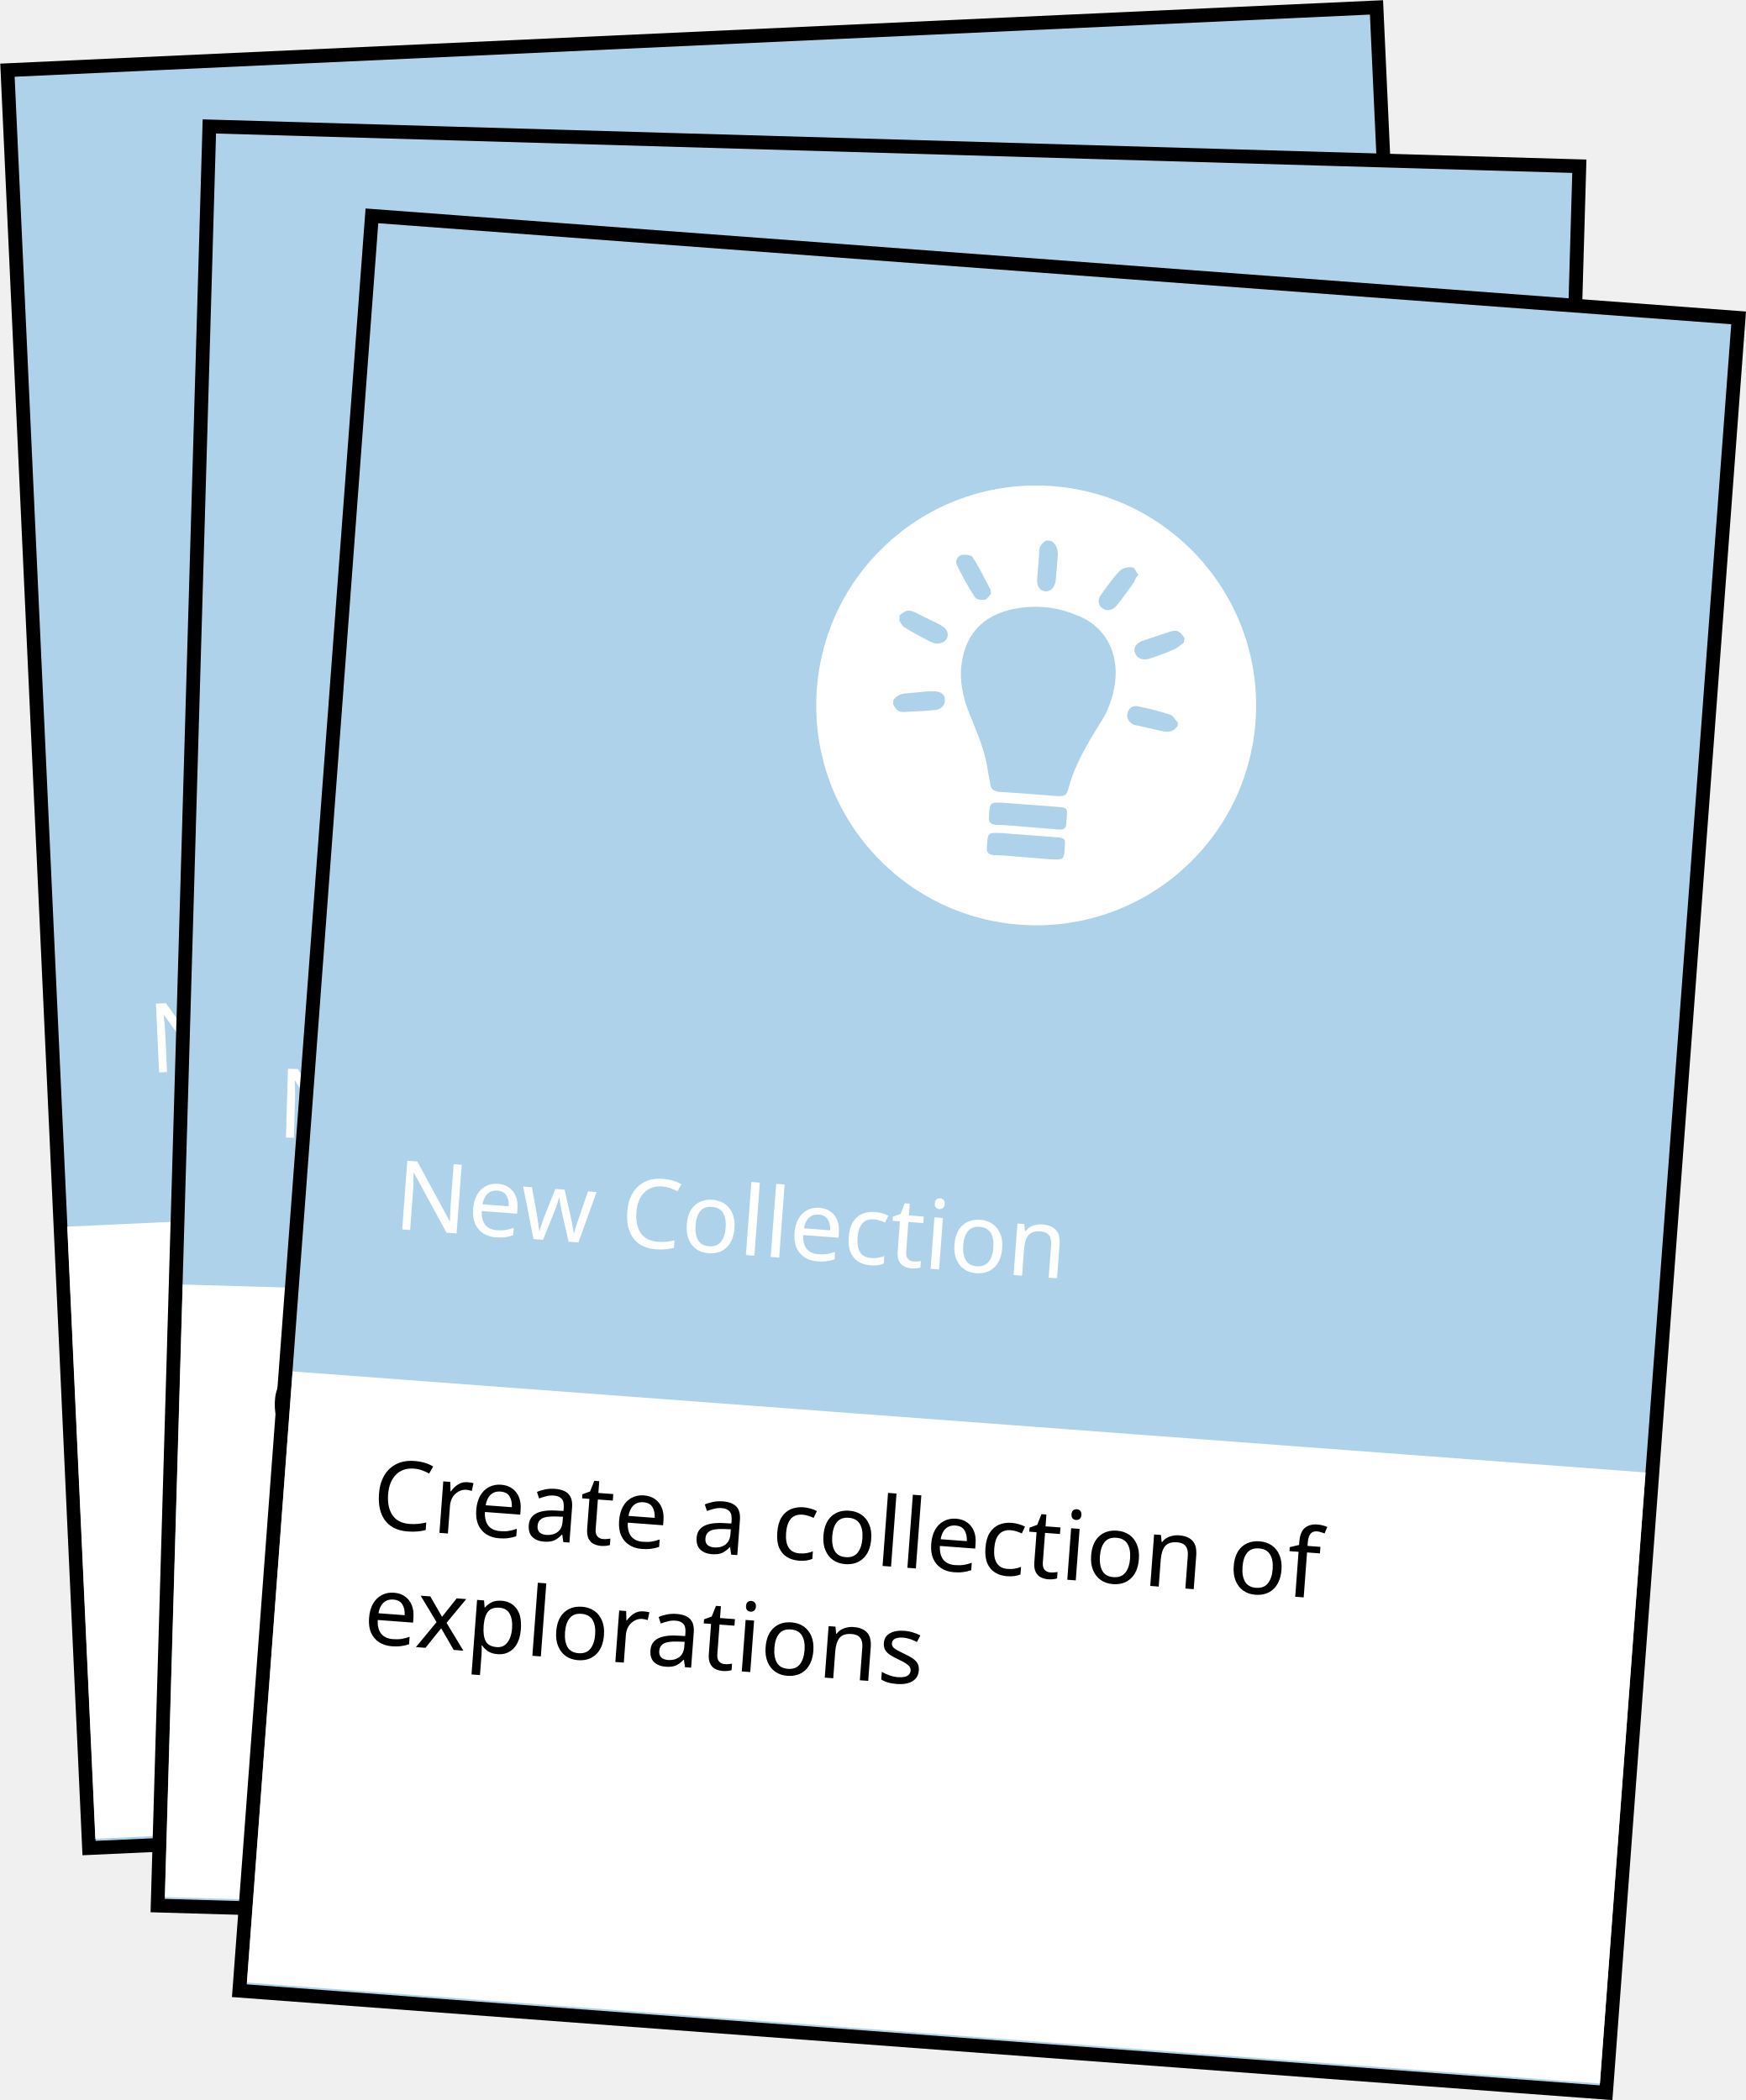
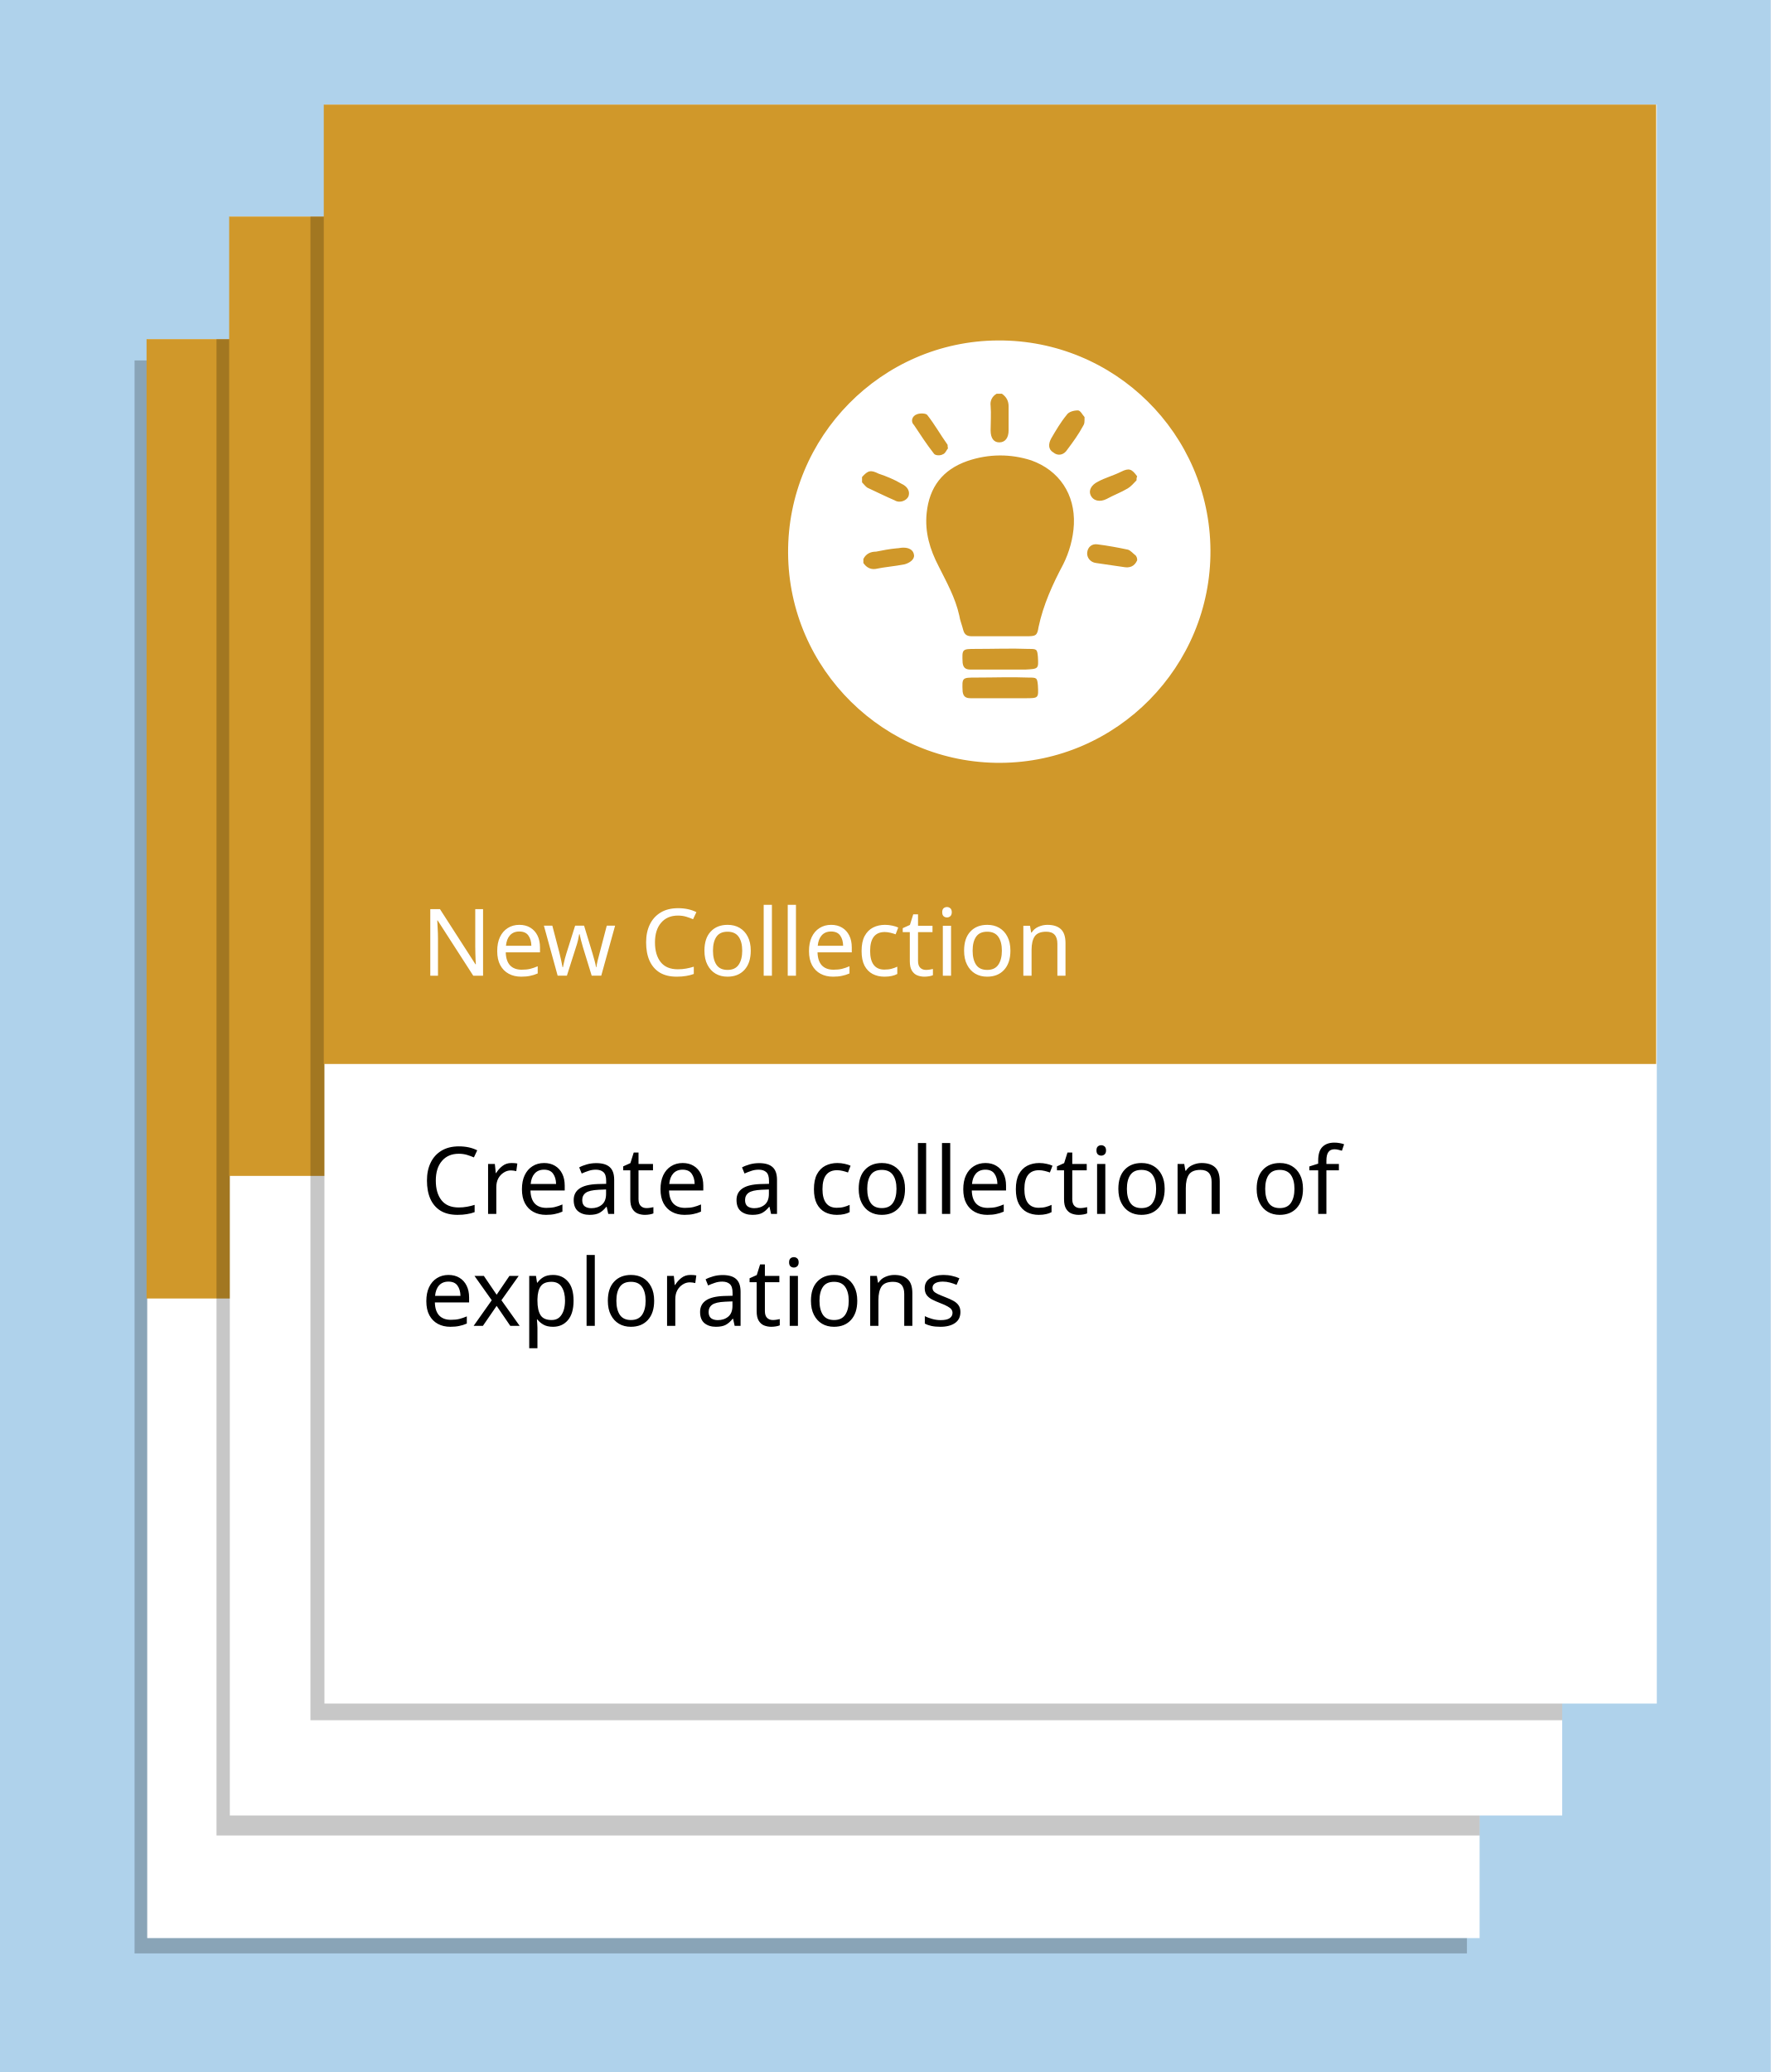
- <svg xmlns="http://www.w3.org/2000/svg" version="1.1" id="Layer_1" x="0px" y="0px" viewBox="0 0 253.5 305" style="enable-background:new 0 0 253.5 305;" xml:space="preserve">
+ <svg xmlns="http://www.w3.org/2000/svg" version="1.1" id="Layer_1" x="0px" y="0px" viewBox="0 0 265.8 311" style="enable-background:new 0 0 265.8 311;" xml:space="preserve">
  <style type="text/css">
-     .st0{fill:#AFD2EB;stroke:#000000;stroke-width:2;stroke-miterlimit:10;}
-     .st1{fill:#FFFFFF;}
-     .st2{fill:none;}
-     .st3{font-family:'Capriola-Regular';}
-     .st4{font-size:14px;}
+ 	.st0{fill:#AFD2EB;}
+ 	.st1{opacity:0.22;enable-background:new    ;}
+ 	.st2{fill:#FFFFFF;}
+ 	.st3{fill:#D0982A;}
+ 	.st4{fill:none;}
+ 	.st5{font-family:'Capriola-Regular';}
+ 	.st6{font-size:14px;}
+ 	.st7{font-family:'Rubik-Regular';}
</style>
+   <rect class="st0" width="265.8" height="311" />
+   <rect x="20.2" y="54.1" class="st1" width="200" height="239.1" />
  <g>
-     <rect x="6.9" y="5.5" transform="matrix(0.9989 -4.582842e-02 4.582842e-02 0.9989 -6.0622 5.016)" class="st0" width="199" height="258.5" />
-     <rect x="11.7" y="173.6" transform="matrix(0.9989 -4.582842e-02 4.582842e-02 0.9989 -9.8808 5.279)" class="st1" width="197" height="89" />
+     <rect x="22.1" y="50.9" class="st2" width="200" height="240" />
+     <rect x="22" y="50.9" class="st3" width="200" height="144" />
    <g>
-       <rect x="67.8" y="31.6" transform="matrix(0.9989 -4.582842e-02 4.582842e-02 0.9989 -3.0576 4.8962)" class="st2" width="75" height="75" />
-       <path class="st1" d="M103.8,37.2C86.2,38,72.6,53,73.4,70.6c0.8,17.6,15.7,31.2,33.4,30.4c17.6-0.8,31.2-15.7,30.4-33.4             S121.4,36.4,103.8,37.2z M103.9,45.2c0.3,0,0.5,0,0.8,0c0.7,0.4,1.1,1.1,1.1,1.9c0,1.2,0.1,2.4,0.2,3.6c0,1.1-0.5,1.8-1.3,1.8             c-0.8,0-1.4-0.6-1.4-1.7c-0.1-1.2-0.1-2.4-0.2-3.7C103,46.3,103.2,45.6,103.9,45.2z M84.1,58.6c0.8-1,1.2-1.1,2.5-0.6             c1.2,0.4,2.4,0.9,3.6,1.3c0.9,0.4,1.3,1.1,1.1,1.8C91,61.8,90,62.3,89.1,62c-1.4-0.5-2.8-1.1-4.2-1.7c-0.3-0.1-0.5-0.5-0.8-0.8             C84.1,59.1,84.1,58.9,84.1,58.6z M90.9,71.5c-1.5,0.3-2.9,0.6-4.4,0.9c-0.8,0.2-1.4-0.3-1.9-0.9c0-0.2,0-0.4,0-0.6             c0.4-0.8,1-1.1,1.8-1.3c1-0.2,2-0.5,3.1-0.7c0.3-0.1,0.6-0.1,1-0.1c0.8,0,1.5,0.3,1.6,1.1C92.2,70.8,91.7,71.3,90.9,71.5z              M92,48.8c0.4-0.2,1.4-0.2,1.6,0.1c1.1,1.4,2.1,2.9,3.2,4.4c0.1,0.1,0.1,0.2,0.1,0.6c-0.2,0.2-0.4,0.8-0.8,1             c-0.4,0.1-1.2,0.1-1.4-0.1c-1.1-1.4-2.2-2.8-3.2-4.3C91.1,49.8,91.4,49,92,48.8z M110,91.1c-1.2,0.1-2.5,0.1-3.7,0.2             c-1.5,0.1-3,0.1-4.5,0.2c-0.8,0-1.1-0.3-1.2-1c-0.2-2.1-0.2-2.1,2-2.2c2.6-0.1,5.3-0.2,7.9-0.4c1.2-0.1,1.3,0,1.4,1.2             C112,91,112,91,110,91.1z M109.8,86.7c-1.2,0.1-2.5,0.1-3.7,0.2c-1.5,0.1-3,0.1-4.5,0.2c-0.8,0-1.1-0.3-1.2-1             c-0.2-2.1-0.2-2.1,2-2.2c2.6-0.1,5.3-0.2,7.9-0.4c1.2-0.1,1.3,0,1.4,1.2C111.8,86.6,111.8,86.6,109.8,86.7z M116.4,64.5             c0,2.1-0.5,4.2-1.4,6.1c-1.5,3.1-2.9,6.2-3.3,9.7c-0.2,1.3-0.4,1.4-1.8,1.5c-1.3,0.1-2.6,0.1-3.8,0.2c-1.5,0.1-2.9,0.1-4.4,0.2             c-0.7,0-1.1-0.2-1.3-0.9c-0.2-0.8-0.5-1.5-0.7-2.2c-0.7-2.7-2.1-5-3.4-7.4c-1.4-2.5-2.3-5.1-2.1-7.9c0.3-3.9,2.2-6.7,5.9-8.1             c3.2-1.2,6.5-1.4,9.7-0.5C113.8,56.4,116.4,60,116.4,64.5z M117.3,49.6c-0.7,1.3-1.4,2.6-2.2,3.8c-0.5,0.8-1.4,1-2.1,0.6             c-0.7-0.4-0.8-1.2-0.3-2.1c0.7-1.2,1.3-2.5,2.2-3.6c0.3-0.5,1.1-0.7,1.7-0.7c0.4,0,0.7,0.7,1,1C117.5,49,117.4,49.3,117.3,49.6z              M126.1,69.6c-0.4,0.9-1.1,1.2-2,1.1c-1.4-0.1-2.7-0.3-4.1-0.4c-0.8-0.1-1.4-0.8-1.3-1.5c0.1-0.9,0.7-1.3,1.5-1.2             c1.6,0.1,3.2,0.3,4.7,0.6c0.4,0.1,0.8,0.6,1.2,0.9C126.1,69.2,126.1,69.4,126.1,69.6z M125.6,57.5c-0.4,0.4-0.8,0.9-1.3,1.2             c-1,0.6-2.1,1.2-3.2,1.7c-1,0.5-2,0.3-2.4-0.5c-0.4-0.7,0.1-1.5,1.1-2c1.1-0.6,2.3-1.1,3.5-1.6c1.2-0.6,1.6-0.4,2.4,0.7             C125.6,57.1,125.6,57.3,125.6,57.5z" />
+       <rect x="86.2" y="80.8" transform="matrix(1 -7.830152e-03 7.830152e-03 1 -0.9202 0.9699)" class="st4" width="74.4" height="74.4" />
+       <path class="st2" d="M123.2,86.4c-17.5,0.1-31.6,14.5-31.5,31.9s14.5,31.6,31.9,31.5s31.6-14.5,31.5-31.9    C155,100.3,140.7,86.3,123.2,86.4z M123,94.3c0.3,0,0.5,0,0.8,0c0.7,0.5,1,1.1,1,1.9c0,1.2,0,2.4,0,3.6c0,1.1-0.5,1.8-1.4,1.8    c-0.8,0-1.3-0.6-1.3-1.8c0-1.2,0.1-2.5,0-3.7C122,95.4,122.3,94.7,123,94.3z M102.8,106.8c0.9-1,1.3-1.1,2.5-0.5    c1.2,0.4,2.4,0.9,3.4,1.5c0.9,0.4,1.3,1.1,1.1,1.8s-1.3,1.2-2.1,0.7c-1.4-0.6-2.8-1.3-4.1-1.9c-0.3-0.2-0.5-0.5-0.8-0.8    C102.8,107.3,102.8,107.1,102.8,106.8z M109.2,119.9c-1.5,0.3-3,0.4-4.4,0.7c-0.8,0.1-1.4-0.3-1.8-0.9c0-0.2,0-0.4,0-0.6    c0.4-0.8,1.1-1.1,1.9-1.1c1-0.2,2-0.4,3.1-0.5c0.3,0,0.6-0.1,1-0.1c0.8,0,1.5,0.3,1.6,1.1C110.7,119.2,109.9,119.7,109.2,119.9z     M111,97.4c0.4-0.2,1.4-0.2,1.6,0.1c1.1,1.4,2,3,3,4.4c0.1,0.1,0,0.2,0.1,0.6c-0.2,0.2-0.4,0.8-0.8,0.9c-0.3,0.2-1.1,0.2-1.3-0.1    c-1.1-1.4-2-2.8-3-4.3C110,98.4,110.4,97.6,111,97.4z M127.3,140c-1.2,0-2.5,0-3.7,0c-1.5,0-3,0-4.5,0c-0.8,0-1.1-0.3-1.2-1    c-0.1-2.1-0.1-2.1,2-2.1c2.7,0,5.3-0.1,7.9,0c1.2,0,1.3,0,1.4,1.2C129.3,140,129.3,140,127.3,140z M127.3,135.7    c-1.2,0-2.5,0-3.7,0c-1.5,0-3,0-4.5,0c-0.8,0-1.1-0.3-1.2-1c-0.1-2.1-0.1-2.1,2-2.1c2.7,0,5.3-0.1,7.9,0c1.2,0,1.3,0,1.4,1.2    C129.3,135.6,129.3,135.6,127.3,135.7z M134.6,113.9c-0.1,2.1-0.7,4.2-1.6,6c-1.6,3-3,6.1-3.7,9.4c-0.2,1.3-0.4,1.4-1.8,1.4    c-1.3,0-2.6,0-3.8,0c-1.5,0-2.9,0-4.4,0c-0.7,0-1.1-0.2-1.3-0.9c-0.2-0.8-0.5-1.5-0.6-2.2c-0.6-2.7-1.9-5-3.1-7.4    c-1.3-2.5-2.1-5.1-1.8-8c0.4-3.9,2.4-6.5,6.1-7.8c3.2-1.1,6.5-1.1,9.6-0.1C132.4,105.8,134.8,109.4,134.6,113.9z M136,99.1    c-0.7,1.3-1.5,2.4-2.4,3.6c-0.5,0.8-1.4,1-2.1,0.4c-0.7-0.4-0.8-1.2-0.3-2.1c0.7-1.2,1.4-2.4,2.3-3.5c0.3-0.5,1.1-0.7,1.7-0.7    c0.4,0,0.7,0.7,1,1C136.2,98.6,136.2,98.9,136,99.1z M144.1,119.3c-0.4,0.9-1.1,1.2-2.1,1c-1.4-0.2-2.7-0.4-4.1-0.6    c-0.8-0.1-1.4-0.8-1.3-1.6c0.1-0.8,0.7-1.3,1.5-1.2c1.6,0.2,3.2,0.5,4.6,0.8c0.4,0.1,0.8,0.6,1.2,0.9    C144.1,118.9,144.1,119.1,144.1,119.3z M144,107.3c-0.4,0.4-0.8,0.9-1.3,1.2c-1,0.6-2.1,1-3.2,1.6c-1,0.5-2,0.3-2.4-0.6    c-0.3-0.7,0.1-1.5,1.1-2c1.1-0.6,2.3-0.9,3.5-1.5s1.6-0.4,2.4,0.7C144,106.9,144,107.1,144,107.3z" />
    </g>
-     <text transform="matrix(0.9989 -4.582842e-02 4.582842e-02 0.9989 21.7418 155.8193)" class="st1 st3 st4">New Collection</text>
-     <text transform="matrix(0.9989 -4.582842e-02 4.582842e-02 0.9989 23.7376 199.3236)">
-       <tspan x="0" y="0" class="st3 st4">Create a collection of  </tspan>
-       <tspan x="0" y="16.8" class="st3 st4">explorations</tspan>
-     </text>
+     <text transform="matrix(1 0 0 1 36.6244 181.6608)" class="st2 st5 st6">New Collection</text>
+     <text transform="matrix(1 0 0 1 36.6241 217.4108)" class="st7 st6">Create a collection of  </text>
+     <text transform="matrix(1 0 0 1 36.6241 234.2109)" class="st7 st6">explorations</text>
  </g>
+   <rect x="32.5" y="50.9" class="st1" width="189.6" height="224.6" />
  <g>
-     <rect x="26.6" y="21.2" transform="matrix(0.9996 2.903739e-02 -2.903739e-02 0.9996 4.4224 -3.5989)" class="st0" width="199" height="258.5" />
-     <rect x="25.2" y="189.4" transform="matrix(0.9996 2.903739e-02 -2.903739e-02 0.9996 6.845 -3.4933)" class="st1" width="197" height="89" />
+     <rect x="34.5" y="32.5" class="st2" width="200" height="240" />
+     <rect x="34.4" y="32.5" class="st3" width="200" height="144" />
    <g>
-       <rect x="92.4" y="47.5" transform="matrix(2.903739e-02 -0.9996 0.9996 2.903739e-02 41.2035 212.3841)" class="st2" width="75" height="75" />
-       <path class="st1" d="M130.9,53C113.2,52.5,98.5,66.4,98,84c-0.5,17.6,13.4,32.3,31,32.9c17.6,0.5,32.3-13.4,32.9-31             C162.4,68.3,148.5,53.6,130.9,53z M130.4,61c0.3,0,0.5,0,0.8,0c0.7,0.5,1,1.2,0.9,2c-0.1,1.2-0.1,2.4-0.1,3.6             c0,1.1-0.7,1.7-1.5,1.7c-0.8,0-1.3-0.7-1.3-1.8c0-1.2,0.1-2.4,0.1-3.7C129.4,62,129.7,61.4,130.4,61z M109.6,72.9             c0.9-0.9,1.3-1,2.5-0.4c1.2,0.5,2.3,1,3.5,1.6c0.9,0.4,1.3,1.2,1,1.9s-1.3,1.1-2.2,0.7c-1.4-0.6-2.7-1.3-4.1-2             c-0.3-0.2-0.5-0.6-0.7-0.9C109.6,73.4,109.6,73.2,109.6,72.9z M115.5,86.3c-1.5,0.2-3,0.4-4.5,0.6c-0.8,0.1-1.4-0.4-1.8-1.1             c0-0.2,0-0.4,0-0.6c0.4-0.8,1.1-1,1.9-1.1c1-0.1,2.1-0.3,3.1-0.4c0.3,0,0.6-0.1,1-0.1c0.8,0,1.4,0.4,1.5,1.2             C116.8,85.6,116.2,86.2,115.5,86.3z M118.2,63.7c0.4-0.1,1.4-0.1,1.6,0.2c1,1.5,1.9,3.1,2.8,4.6c0.1,0.1,0,0.2,0.1,0.6             c-0.2,0.2-0.5,0.8-0.8,0.9c-0.4,0.1-1.2,0-1.4-0.2c-1-1.4-2-3-2.8-4.5C117.2,64.6,117.6,63.9,118.2,63.7z M133,107.2             c-1.2,0-2.5-0.1-3.7-0.1c-1.5,0-3-0.1-4.5-0.1c-0.8,0-1.1-0.4-1.1-1.1c0-2.1,0-2.1,2.1-2.1c2.7,0.1,5.3,0.2,8,0.2             c1.2,0,1.3,0.1,1.3,1.3C135,107.3,135,107.3,133,107.2z M133.2,102.9c-1.2,0-2.5-0.1-3.7-0.1c-1.5,0-3-0.1-4.5-0.1             c-0.8,0-1.1-0.4-1.1-1.1c0-2.1,0-2.1,2.1-2.1c2.7,0.1,5.3,0.2,8,0.2c1.2,0,1.3,0.1,1.3,1.3C135.2,102.9,135.2,102.9,133.2,102.9z              M141.3,81.2c-0.2,2.1-0.8,4.1-1.9,6c-1.7,3-3.3,6-4.1,9.4c-0.3,1.3-0.5,1.4-1.9,1.4c-1.3,0-2.6-0.1-3.8-0.1             c-1.5,0-2.9-0.1-4.4-0.1c-0.7,0-1.1-0.3-1.3-1c-0.2-0.8-0.4-1.5-0.5-2.3c-0.5-2.7-1.7-5.2-2.9-7.6c-1.2-2.6-1.9-5.2-1.5-8.1             c0.6-3.9,2.7-6.5,6.5-7.6c3.2-1,6.5-0.9,9.7,0.2C139.4,72.9,141.7,76.7,141.3,81.2z M143.4,66.4c-0.8,1.2-1.6,2.4-2.5,3.6             c-0.6,0.7-1.5,0.9-2.1,0.4s-0.7-1.2-0.1-2.1c0.8-1.1,1.5-2.4,2.4-3.4c0.4-0.4,1.2-0.6,1.8-0.6c0.4,0,0.7,0.7,0.9,1.1             C143.6,65.8,143.5,66.1,143.4,66.4z M150.7,87c-0.5,0.8-1.2,1.1-2.1,0.9c-1.4-0.2-2.7-0.5-4-0.7c-0.8-0.1-1.3-0.9-1.2-1.6             c0.2-0.8,0.8-1.2,1.6-1.1c1.6,0.2,3.2,0.6,4.7,0.9c0.4,0.1,0.7,0.7,1.1,1C150.7,86.6,150.7,86.8,150.7,87z M151.1,74.9             c-0.5,0.4-0.9,0.8-1.4,1.1c-1.1,0.5-2.2,1-3.3,1.5c-1.1,0.5-2,0.1-2.4-0.7c-0.3-0.7,0.2-1.5,1.2-1.9c1.2-0.5,2.4-0.9,3.6-1.4             c1.2-0.5,1.6-0.3,2.3,0.8C151.1,74.5,151.1,74.7,151.1,74.9z" />
+       <rect x="98.6" y="62.4" transform="matrix(1 -7.830152e-03 7.830152e-03 1 -0.7757 1.0664)" class="st4" width="74.4" height="74.4" />
+       <path class="st2" d="M135.6,67.9C118.1,68,104,82.4,104.1,99.8s14.5,31.6,31.9,31.5c17.5-0.1,31.6-14.5,31.5-31.9    C167.4,81.8,153.1,67.8,135.6,67.9z M135.4,75.8c0.3,0,0.5,0,0.8,0c0.7,0.5,1,1.1,1,1.9c0,1.2,0,2.4,0,3.6c0,1.1-0.5,1.8-1.4,1.8    c-0.8,0-1.3-0.6-1.3-1.8c0-1.2,0.1-2.5,0-3.7C134.4,76.9,134.7,76.2,135.4,75.8z M115.2,88.4c0.9-1,1.3-1.1,2.5-0.5    c1.2,0.4,2.4,0.9,3.4,1.5c0.9,0.4,1.3,1.1,1.1,1.8s-1.3,1.2-2.1,0.7c-1.4-0.6-2.8-1.3-4.1-1.9c-0.3-0.2-0.5-0.5-0.8-0.8    C115.2,88.9,115.2,88.7,115.2,88.4z M121.6,101.4c-1.5,0.3-3,0.4-4.4,0.7c-0.8,0.1-1.4-0.3-1.8-0.9c0-0.2,0-0.4,0-0.6    c0.4-0.8,1.1-1.1,1.9-1.1c1-0.2,2-0.4,3.1-0.5c0.3,0,0.6-0.1,1-0.1c0.8,0,1.5,0.3,1.6,1.1C123.1,100.8,122.3,101.3,121.6,101.4z     M123.4,78.9c0.4-0.2,1.4-0.2,1.6,0.1c1.1,1.4,2,3,3,4.4c0.1,0.1,0,0.2,0.1,0.6c-0.2,0.2-0.4,0.8-0.8,0.9    c-0.3,0.2-1.1,0.2-1.3-0.1c-1.1-1.4-2-2.8-3-4.3C122.4,79.9,122.8,79.1,123.4,78.9z M139.7,121.6c-1.2,0-2.5,0-3.7,0    c-1.5,0-3,0-4.5,0c-0.8,0-1.1-0.3-1.2-1c-0.1-2.1-0.1-2.1,2-2.1c2.7,0,5.3-0.1,7.9,0c1.2,0,1.3,0,1.4,1.2    C141.7,121.5,141.7,121.5,139.7,121.6z M139.7,117.2c-1.2,0-2.5,0-3.7,0c-1.5,0-3,0-4.5,0c-0.8,0-1.1-0.3-1.2-1    c-0.1-2.1-0.1-2.1,2-2.1c2.7,0,5.3-0.1,7.9,0c1.2,0,1.3,0,1.4,1.2C141.7,117.2,141.7,117.2,139.7,117.2z M147,95.5    c-0.1,2.1-0.7,4.2-1.6,6c-1.6,3-3,6.1-3.7,9.4c-0.2,1.3-0.4,1.4-1.8,1.4c-1.3,0-2.6,0-3.8,0c-1.5,0-2.9,0-4.4,0    c-0.7,0-1.1-0.2-1.3-0.9c-0.2-0.8-0.5-1.5-0.6-2.2c-0.6-2.7-1.9-5-3.1-7.4c-1.3-2.5-2.1-5.1-1.8-8c0.4-3.9,2.4-6.5,6.1-7.8    c3.2-1.1,6.5-1.1,9.6-0.1C144.8,87.4,147.2,91,147,95.5z M148.4,80.7c-0.7,1.3-1.5,2.4-2.4,3.6c-0.5,0.8-1.4,1-2.1,0.4    c-0.7-0.4-0.8-1.2-0.3-2.1c0.7-1.2,1.4-2.4,2.3-3.5c0.3-0.5,1.1-0.7,1.7-0.7c0.4,0,0.7,0.7,1,1C148.6,80.1,148.6,80.4,148.4,80.7z     M156.5,100.8c-0.4,0.9-1.1,1.2-2.1,1c-1.4-0.2-2.7-0.4-4.1-0.6c-0.8-0.1-1.4-0.8-1.3-1.6c0.1-0.8,0.7-1.3,1.5-1.2    c1.6,0.2,3.2,0.5,4.6,0.8c0.4,0.1,0.8,0.6,1.2,0.9C156.5,100.4,156.5,100.6,156.5,100.8z M156.4,88.8c-0.4,0.4-0.8,0.9-1.3,1.2    c-1,0.6-2.1,1-3.2,1.6c-1,0.5-2,0.3-2.4-0.6c-0.3-0.7,0.1-1.5,1.1-2c1.1-0.6,2.3-0.9,3.5-1.5s1.6-0.4,2.4,0.7    C156.4,88.4,156.4,88.6,156.4,88.8z" />
    </g>
-     <text transform="matrix(0.9996 2.903739e-02 -2.903739e-02 0.9996 40.1601 165.1787)" class="st1 st3 st4">New Collection</text>
-     <text transform="matrix(0.9996 2.903739e-02 -2.903739e-02 0.9996 38.8955 208.7104)">
-       <tspan x="0" y="0" class="st3 st4">Create a collection of  </tspan>
-       <tspan x="0" y="16.8" class="st3 st4">explorations</tspan>
-     </text>
+     <text transform="matrix(1 0 0 1 49.0243 163.2145)" class="st2 st5 st6">New Collection</text>
+     <text transform="matrix(1 0 0 1 49.0241 198.9645)" class="st7 st6">Create a collection of  </text>
+     <text transform="matrix(1 0 0 1 49.0241 215.7645)" class="st7 st6">explorations</text>
  </g>
+   <rect x="46.6" y="32.5" class="st1" width="187.9" height="225.7" />
  <g>
-     <rect x="44.1" y="38.4" transform="matrix(0.9972 7.446887e-02 -7.446887e-02 0.9972 12.8848 -10.227)" class="st0" width="199" height="258.5" />
-     <rect x="38.9" y="206.4" transform="matrix(0.9972 7.446887e-02 -7.446887e-02 0.9972 19.0684 -9.5328)" class="st1" width="197" height="89" />
+     <rect x="48.7" y="15.7" class="st2" width="200" height="240" />
+     <rect x="48.6" y="15.7" class="st3" width="200" height="144" />
    <g>
-       <rect x="112.9" y="64.9" transform="matrix(7.446887e-02 -0.9972 0.9972 7.446887e-02 37.0226 244.7378)" class="st2" width="75" height="75" />
-       <path class="st1" d="M152.8,70.6c-17.6-1.3-32.9,11.9-34.2,29.5c-1.3,17.6,11.9,32.9,29.5,34.2s32.9-11.9,34.2-29.5             S170.3,71.9,152.8,70.6z M151.9,78.5c0.3,0,0.5,0,0.8,0.1c0.7,0.5,0.9,1.2,0.9,2c-0.1,1.2-0.2,2.4-0.3,3.6             c-0.1,1.1-0.7,1.7-1.5,1.7c-0.8-0.1-1.3-0.7-1.2-1.9c0.1-1.2,0.2-2.4,0.3-3.7C150.8,79.5,151.2,78.9,151.9,78.5z M130.6,89.4             c1-0.9,1.4-0.9,2.6-0.3c1.1,0.6,2.3,1.1,3.4,1.7c0.9,0.5,1.2,1.2,0.9,1.9c-0.3,0.7-1.4,1-2.2,0.6c-1.4-0.7-2.7-1.4-4-2.2             c-0.3-0.2-0.5-0.6-0.7-0.9C130.6,90,130.6,89.7,130.6,89.4z M135.9,103.1c-1.5,0.2-3,0.2-4.5,0.3c-0.9,0.1-1.4-0.4-1.7-1.1             c0-0.2,0-0.4,0-0.6c0.5-0.7,1.2-1,2-1c1.1-0.1,2.1-0.2,3.1-0.3c0.3,0,0.6,0,1,0c0.8,0.1,1.4,0.4,1.4,1.3             C137.2,102.5,136.6,103,135.9,103.1z M139.6,80.6c0.5-0.1,1.4,0,1.6,0.3c1,1.5,1.8,3.2,2.6,4.7c0.1,0.1,0,0.2,0.1,0.6             c-0.2,0.2-0.5,0.8-0.9,0.9c-0.4,0.1-1.2,0-1.4-0.3c-1-1.5-1.8-3-2.6-4.6C138.6,81.5,139,80.8,139.6,80.6z M152.5,124.8             c-1.2-0.1-2.5-0.2-3.7-0.3c-1.5-0.1-3-0.3-4.5-0.3c-0.8-0.1-1.1-0.4-1-1.2c0.1-2.1,0.1-2.1,2.2-2c2.6,0.2,5.3,0.4,7.9,0.6             c1.2,0.1,1.3,0.2,1.2,1.3C154.5,124.9,154.5,124.9,152.5,124.8z M152.8,120.4c-1.2-0.1-2.5-0.2-3.7-0.3c-1.5-0.1-3-0.3-4.5-0.3             c-0.8-0.1-1.1-0.4-1-1.2c0.1-2.1,0.1-2.1,2.2-2c2.6,0.2,5.3,0.4,7.9,0.6c1.2,0.1,1.3,0.2,1.2,1.3             C154.8,120.6,154.8,120.6,152.8,120.4z M161.9,99.2c-0.3,2.1-1,4.1-2.2,5.9c-1.8,2.9-3.6,5.9-4.5,9.2c-0.3,1.3-0.6,1.4-2,1.3             c-1.3-0.1-2.6-0.2-3.8-0.3c-1.5-0.1-2.9-0.2-4.4-0.3c-0.7-0.1-1.1-0.4-1.2-1c-0.1-0.8-0.3-1.5-0.4-2.3c-0.4-2.7-1.5-5.2-2.5-7.7             c-1.1-2.6-1.7-5.3-1.2-8.1c0.7-3.9,3-6.3,6.8-7.3c3.3-0.8,6.6-0.6,9.7,0.7C160.4,90.8,162.5,94.7,161.9,99.2z M164.7,84.5             c-0.9,1.2-1.7,2.4-2.6,3.5c-0.6,0.7-1.5,0.8-2.1,0.3c-0.6-0.5-0.7-1.3,0-2.1c0.8-1.1,1.6-2.3,2.6-3.3c0.4-0.4,1.2-0.6,1.8-0.5             c0.4,0,0.6,0.8,0.9,1.1C164.9,83.9,164.8,84.2,164.7,84.5z M171,105.4c-0.5,0.8-1.2,1-2.2,0.8c-1.3-0.3-2.7-0.6-4-0.9             c-0.8-0.2-1.3-1-1.1-1.7c0.2-0.8,0.8-1.2,1.6-1c1.5,0.3,3.1,0.7,4.6,1.2c0.4,0.1,0.7,0.7,1,1C171.1,105,171,105.2,171,105.4z              M171.9,93.3c-0.5,0.4-0.9,0.8-1.4,1c-1.1,0.5-2.2,0.9-3.4,1.3c-1.1,0.4-2,0.1-2.3-0.8c-0.3-0.7,0.2-1.5,1.3-1.8             c1.2-0.4,2.4-0.8,3.6-1.2c1.2-0.4,1.6-0.2,2.3,0.9C172,92.9,171.9,93.1,171.9,93.3z" />
+       <rect x="112.8" y="45.6" transform="matrix(1 -7.830152e-03 7.830152e-03 1 -0.6438 1.1771)" class="st4" width="74.4" height="74.4" />
+       <path class="st2" d="M149.8,51.1c-17.5,0.1-31.6,14.5-31.5,31.9c0.1,17.5,14.5,31.6,31.9,31.5c17.5-0.1,31.6-14.5,31.5-31.9    C181.6,65.1,167.3,51,149.8,51.1z M149.6,59.1c0.3,0,0.5,0,0.8,0c0.7,0.5,1,1.1,1,1.9c0,1.2,0,2.4,0,3.6c0,1.1-0.5,1.8-1.4,1.8    c-0.8,0-1.3-0.6-1.3-1.8c0-1.2,0.1-2.5,0-3.7C148.6,60.2,148.9,59.5,149.6,59.1z M129.4,71.6c0.9-1,1.3-1.1,2.5-0.5    c1.2,0.4,2.4,0.9,3.4,1.5c0.9,0.4,1.3,1.1,1.1,1.8c-0.2,0.7-1.3,1.2-2.1,0.7c-1.4-0.6-2.8-1.3-4.1-1.9c-0.3-0.2-0.5-0.5-0.8-0.8    C129.4,72.1,129.4,71.9,129.4,71.6z M135.8,84.7c-1.5,0.3-3,0.4-4.4,0.7c-0.8,0.1-1.4-0.3-1.8-0.9c0-0.2,0-0.4,0-0.6    c0.4-0.8,1.1-1.1,1.9-1.1c1-0.2,2-0.4,3.1-0.5c0.3,0,0.6-0.1,1-0.1c0.8,0,1.5,0.3,1.6,1.1C137.3,84,136.5,84.5,135.8,84.7z     M137.6,62.2c0.4-0.2,1.4-0.2,1.6,0.1c1.1,1.4,2,3,3,4.4c0.1,0.1,0,0.2,0.1,0.6c-0.2,0.2-0.4,0.8-0.8,0.9    c-0.3,0.2-1.1,0.2-1.3-0.1c-1.1-1.4-2-2.8-3-4.3C136.6,63.2,137,62.4,137.6,62.2z M153.9,104.8c-1.2,0-2.5,0-3.7,0    c-1.5,0-3,0-4.5,0c-0.8,0-1.1-0.3-1.2-1c-0.1-2.1-0.1-2.1,2-2.1c2.7,0,5.3-0.1,7.9,0c1.2,0,1.3,0,1.4,1.2    C155.9,104.8,155.9,104.8,153.9,104.8z M153.9,100.5c-1.2,0-2.5,0-3.7,0c-1.5,0-3,0-4.5,0c-0.8,0-1.1-0.3-1.2-1    c-0.1-2.1-0.1-2.1,2-2.1c2.7,0,5.3-0.1,7.9,0c1.2,0,1.3,0,1.4,1.2C155.9,100.4,155.9,100.4,153.9,100.5z M161.2,78.7    c-0.1,2.1-0.7,4.2-1.6,6c-1.6,3-3,6.1-3.7,9.4c-0.2,1.3-0.4,1.4-1.8,1.4c-1.3,0-2.6,0-3.8,0c-1.5,0-2.9,0-4.4,0    c-0.7,0-1.1-0.2-1.3-0.9c-0.2-0.8-0.5-1.5-0.6-2.2c-0.6-2.7-1.9-5-3.1-7.4c-1.3-2.5-2.1-5.1-1.8-8c0.4-3.9,2.4-6.5,6.1-7.8    c3.2-1.1,6.5-1.1,9.6-0.1C159,70.6,161.4,74.2,161.2,78.7z M162.6,63.9c-0.7,1.3-1.5,2.4-2.4,3.6c-0.5,0.8-1.4,1-2.1,0.4    c-0.7-0.4-0.8-1.2-0.3-2.1c0.7-1.2,1.4-2.4,2.3-3.5c0.3-0.5,1.1-0.7,1.7-0.7c0.4,0,0.7,0.7,1,1C162.8,63.4,162.8,63.6,162.6,63.9z     M170.7,84.1c-0.4,0.9-1.1,1.2-2.1,1c-1.4-0.2-2.7-0.4-4.1-0.6c-0.8-0.1-1.4-0.8-1.3-1.6c0.1-0.8,0.7-1.3,1.5-1.2    c1.6,0.2,3.2,0.5,4.6,0.8c0.4,0.1,0.8,0.6,1.2,0.9C170.7,83.7,170.7,83.9,170.7,84.1z M170.6,72.1c-0.4,0.4-0.8,0.9-1.3,1.2    c-1,0.6-2.1,1-3.2,1.6c-1,0.5-2,0.3-2.4-0.6c-0.3-0.7,0.1-1.5,1.1-2c1.1-0.6,2.3-0.9,3.5-1.5s1.6-0.4,2.4,0.7    C170.6,71.7,170.6,71.9,170.6,72.1z" />
    </g>
-     <text transform="matrix(0.9972 7.446887e-02 -7.446887e-02 0.9972 57.0413 178.4539)" class="st1 st3 st4">New Collection</text>
-     <text transform="matrix(0.9972 7.446887e-02 -7.446887e-02 0.9972 53.7981 221.883)">
-       <tspan x="0" y="0" class="st3 st4">Create a collection of  </tspan>
-       <tspan x="0" y="16.8" class="st3 st4">explorations</tspan>
-     </text>
+     <text transform="matrix(1 0 0 1 63.2303 146.4556)" class="st2 st5 st6">New Collection</text>
+     <text transform="matrix(1 0 0 1 63.2301 182.2056)" class="st7 st6">Create a collection of </text>
+     <text transform="matrix(1 0 0 1 63.2301 199.0057)" class="st7 st6">explorations</text>
  </g>
</svg>
